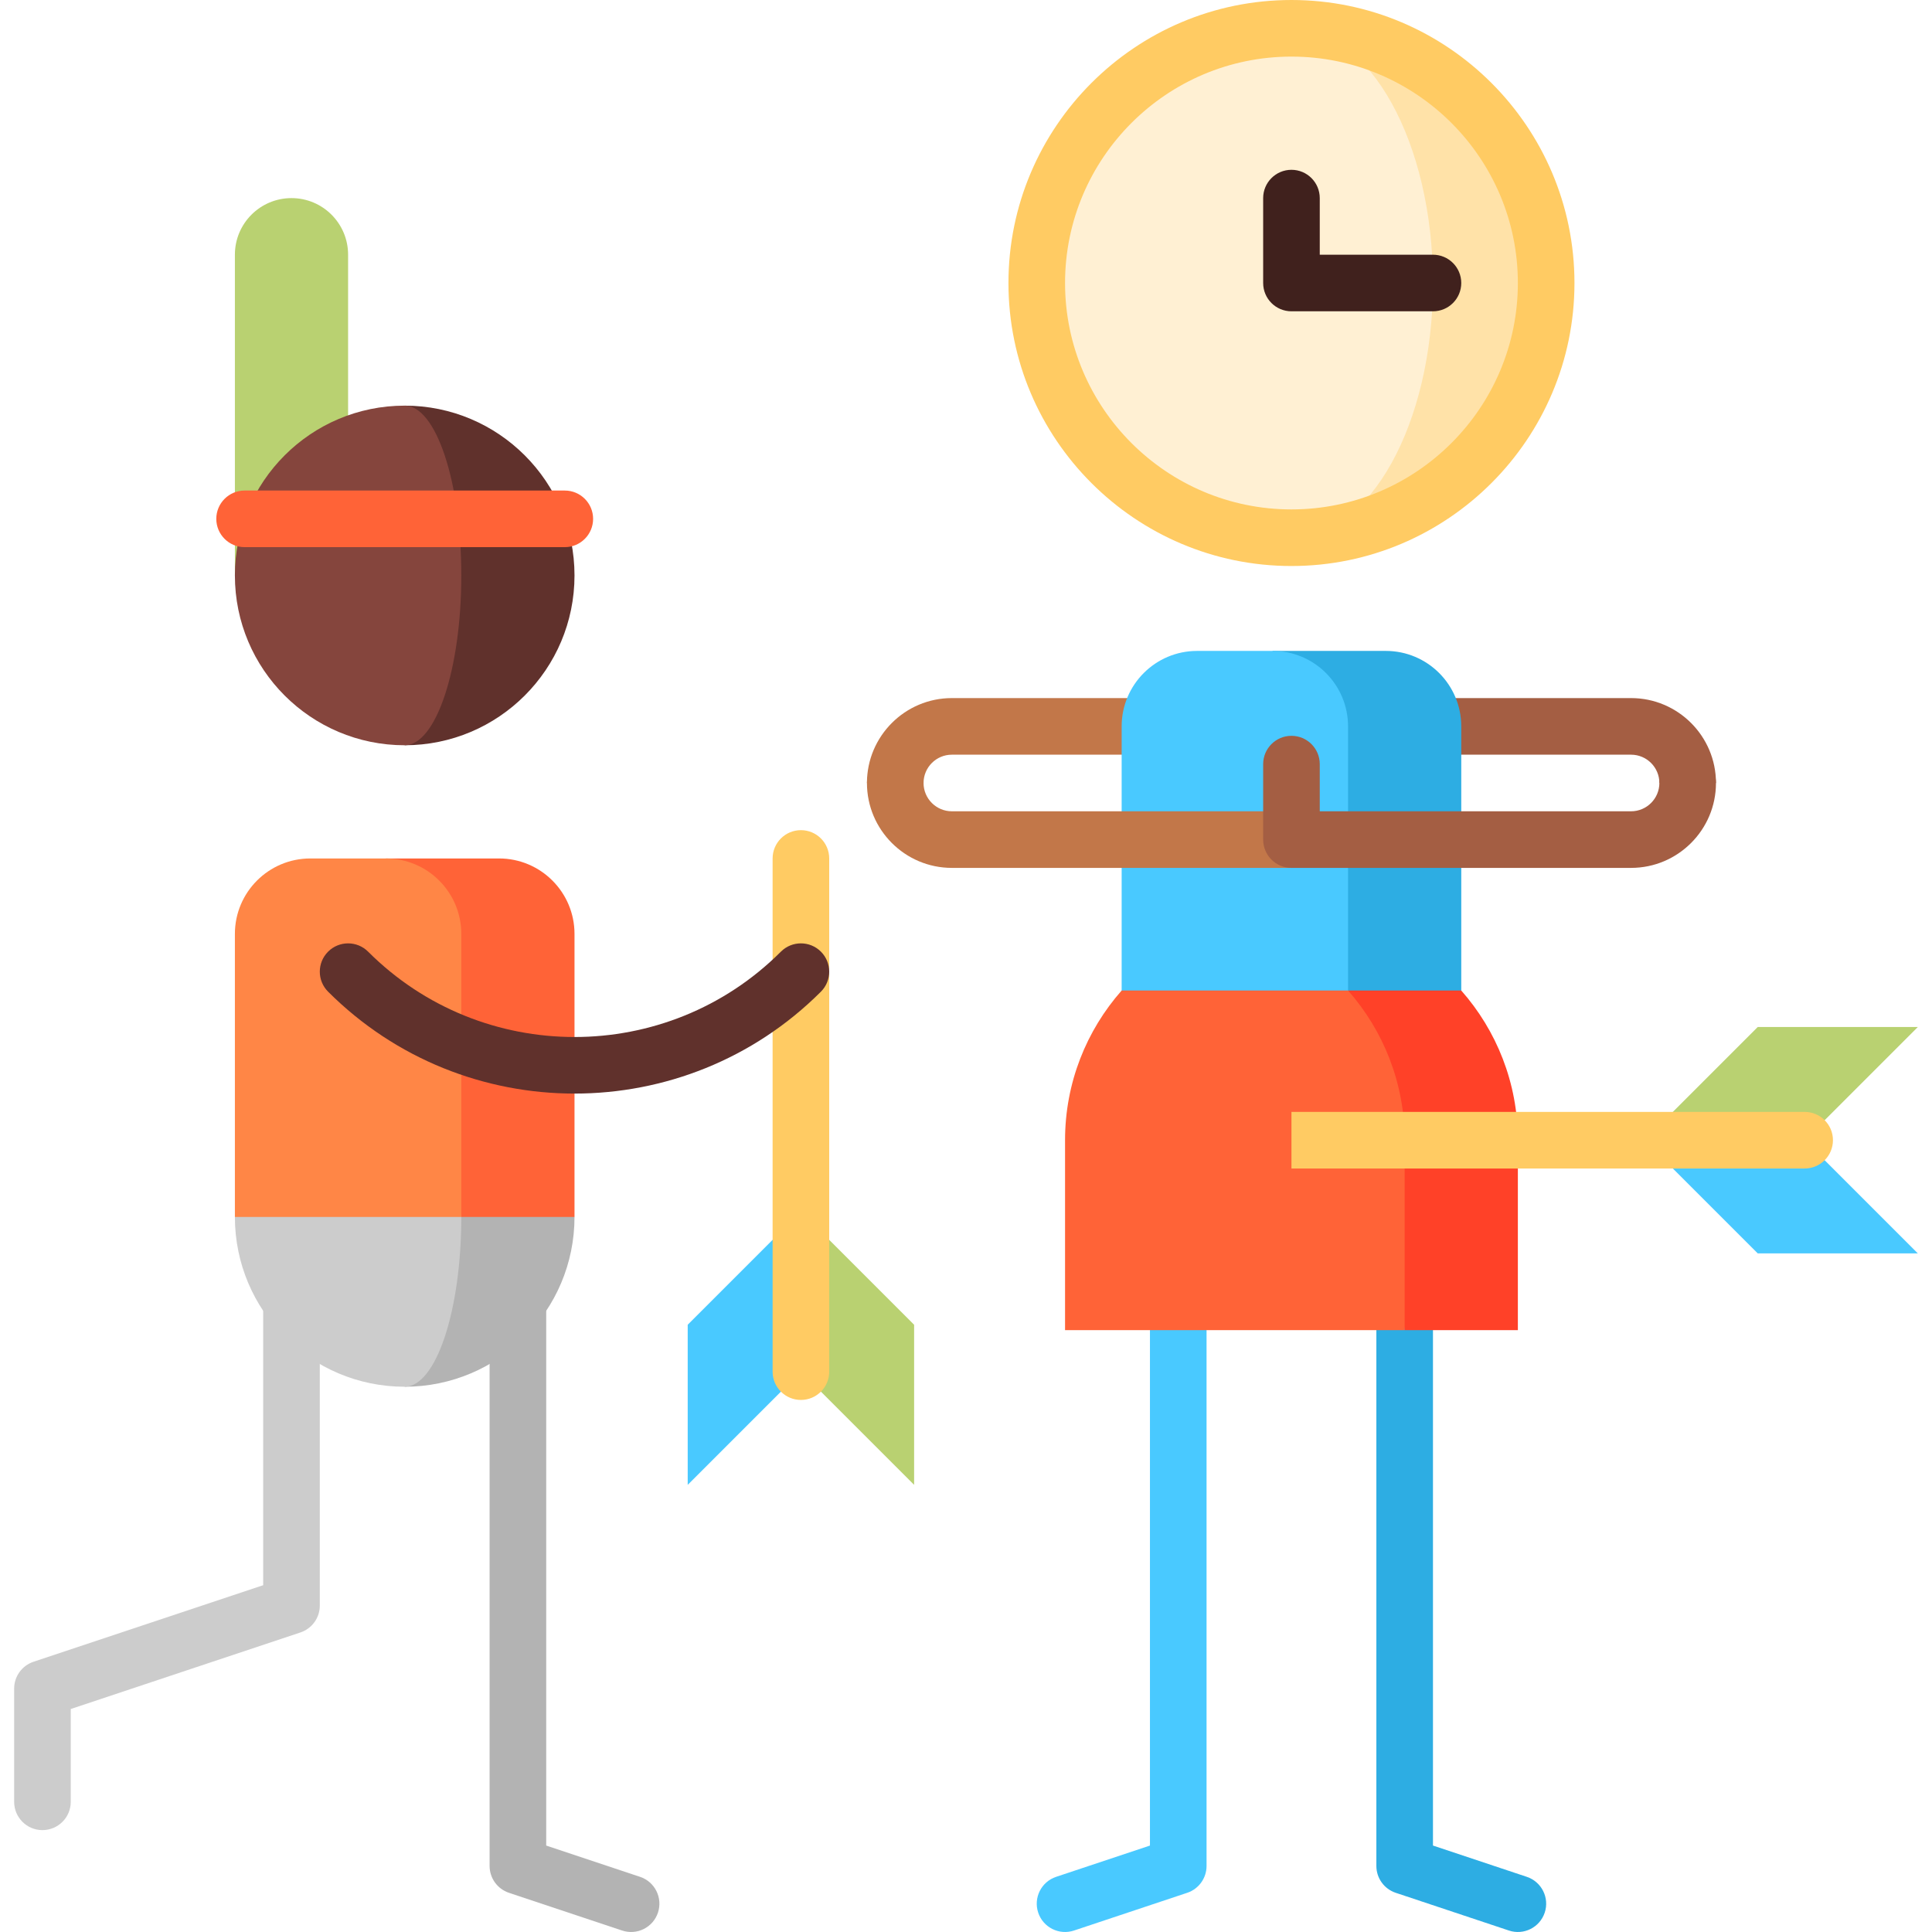
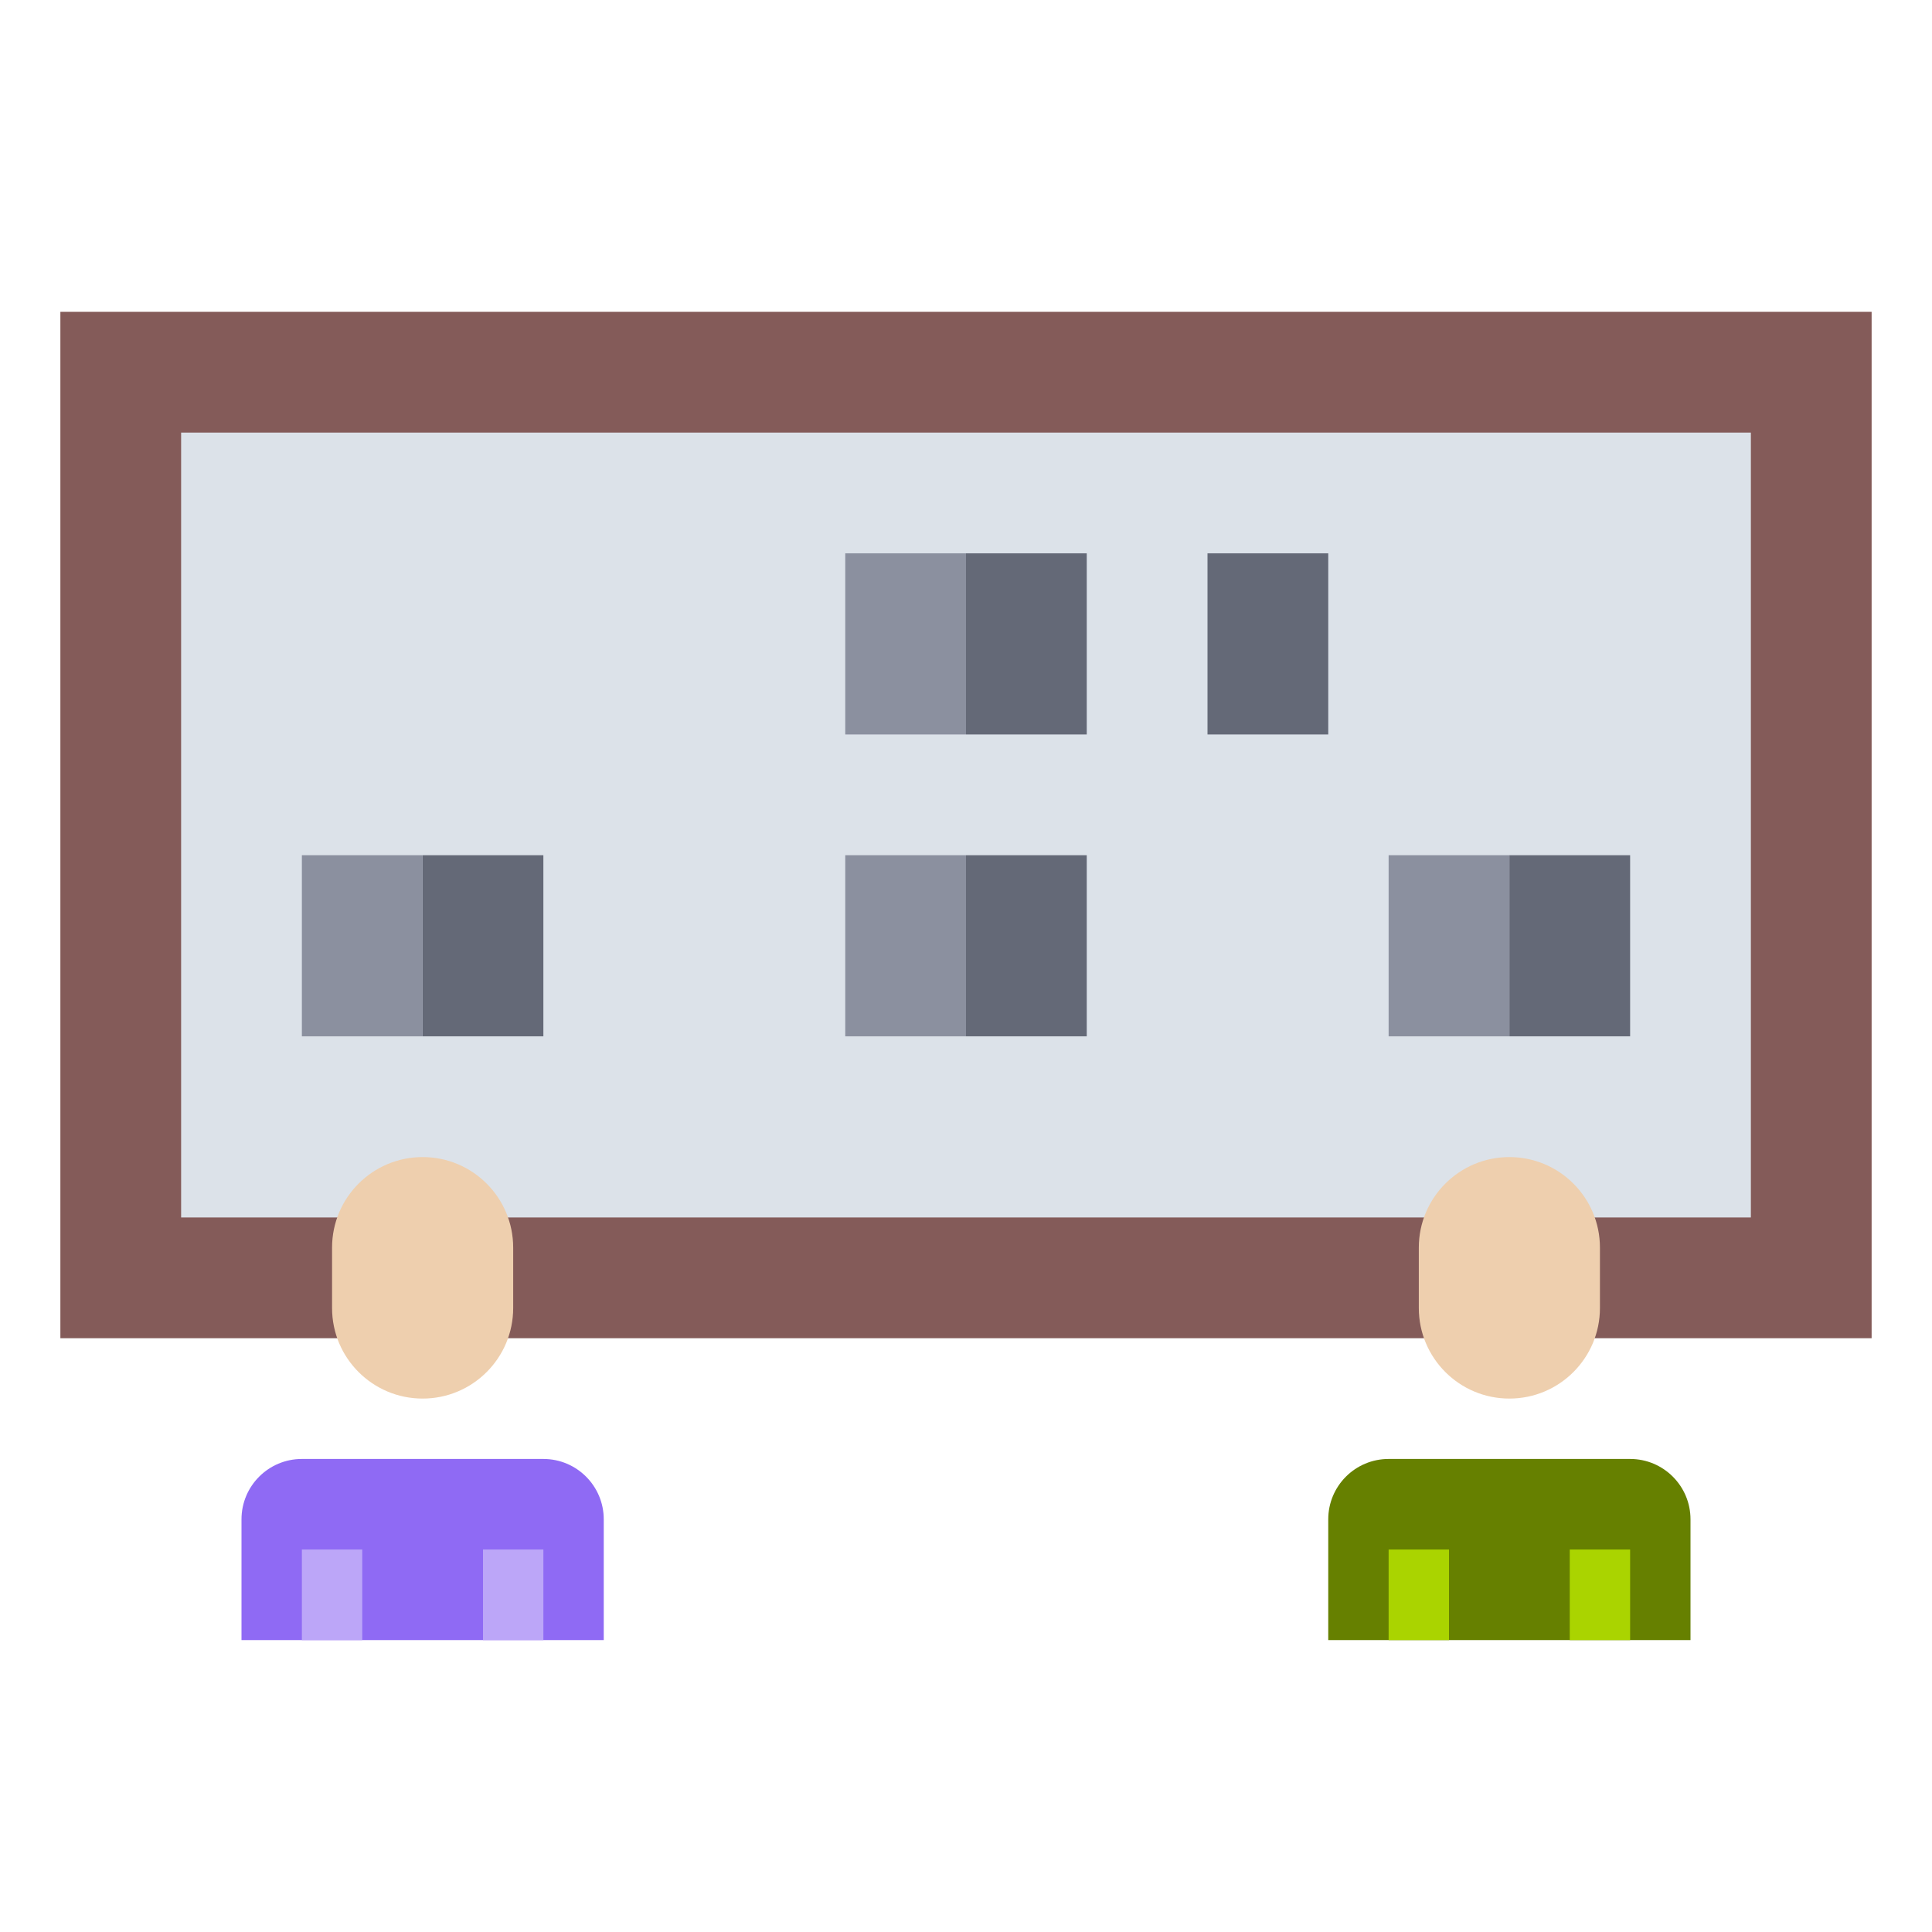
- <svg xmlns="http://www.w3.org/2000/svg" version="1.1" id="Capa_1" x="0px" y="0px" viewBox="0 0 512 512" style="enable-background:new 0 0 512 512;" xml:space="preserve">
-   <path style="fill:#B3B3B3;" d="M144.75,322.5v166.592l24.872,8.291c3.929,1.31,6.049,5.558,4.743,9.486  c-1.31,3.93-5.558,6.054-9.487,4.744l-30-10c-3.063-1.021-5.128-3.888-5.128-7.115V322.5H144.75z" />
-   <path style="fill:#C27749;" d="M244.75,207.5h-15c0-12.407,10.094-22.5,22.5-22.5h90v15h-90  C248.114,200,244.75,203.364,244.75,207.5z" />
-   <path style="fill:#A45E43;" d="M454.75,207.5h-15c0-4.136-3.364-7.5-7.5-7.5h-90v-15h90C444.656,185,454.75,195.093,454.75,207.5z" />
-   <path style="fill:#CCCCCC;" d="M69.75,336.032v84.062L8.878,440.385c-3.063,1.021-5.128,3.887-5.128,7.115v30  c0,4.142,3.358,7.5,7.5,7.5s7.5-3.358,7.5-7.5v-24.594l60.872-20.291c3.063-1.021,5.128-3.887,5.128-7.115v-89.468L69.75,336.032  L69.75,336.032z" />
-   <path style="fill:#2DADE3;" d="M404.623,497.383l-24.872-8.291V282.498h-15v212c0,3.228,2.065,6.094,5.128,7.115l30,10  c3.93,1.31,8.178-0.814,9.487-4.744C410.672,502.94,408.552,498.692,404.623,497.383z" />
-   <path style="fill:#49C9FF;" d="M279.877,497.383l24.872-8.291V282.498h15v212c0,3.228-2.065,6.094-5.128,7.115l-30,10  c-3.93,1.31-8.178-0.814-9.487-4.744C273.828,502.94,275.948,498.692,279.877,497.383z" />
-   <polygon style="fill:#B9D171;" points="242.25,351.074 242.25,393.5 212.25,363.5 197.25,363.5 212.25,321.074 " />
-   <polygon style="fill:#49C9FF;" points="182.25,351.074 182.25,393.5 212.25,363.5 212.25,321.074 " />
-   <polygon style="fill:#B9D171;" points="465.824,272.165 508.25,272.165 478.25,302.165 478.25,317.165 435.824,302.165 " />
-   <polygon style="fill:#49C9FF;" points="465.824,332.165 508.25,332.165 478.25,302.165 435.824,302.165 " />
-   <path style="fill:#B9D171;" d="M77.25,52.5c-8.284,0-15,6.716-15,15v85h30v-85C92.25,59.216,85.534,52.5,77.25,52.5z" />
-   <path style="fill:#60312C;" d="M107.25,107.5v90c24.853,0,45-20.147,45-45S132.103,107.5,107.25,107.5z" />
-   <path style="fill:#85453D;" d="M122.25,152.5c0-24.853-6.716-45-15-45c-24.853,0-45,20.147-45,45s20.147,45,45,45  C115.534,197.5,122.25,177.353,122.25,152.5z" />
-   <path style="fill:#B3B3B3;" d="M107.25,277.5v90c24.853,0,45-20.147,45-45L107.25,277.5z" />
-   <path style="fill:#CCCCCC;" d="M122.25,322.5l-15-45l-45,45c0,24.853,20.147,45,45,45C115.534,367.5,122.25,347.353,122.25,322.5z" />
-   <path style="fill:#FF6337;" d="M132.25,227.5h-30l20,95h30v-75C152.25,236.454,143.296,227.5,132.25,227.5z" />
-   <path style="fill:#FF8646;" d="M102.25,227.5h-20c-11.046,0-20,8.954-20,20v75h60v-75C122.25,236.454,113.296,227.5,102.25,227.5z" />
-   <path style="fill:#FF6337;" d="M149.679,145H64.821c-4.142,0-7.5-3.358-7.5-7.5s3.358-7.5,7.5-7.5h84.858c4.142,0,7.5,3.358,7.5,7.5  S153.821,145,149.679,145z" />
-   <path style="fill:#2DADE3;" d="M367.25,172.5h-30v120h50v-100C387.25,181.454,378.296,172.5,367.25,172.5z" />
-   <path style="fill:#49C9FF;" d="M337.25,172.5h-20c-11.046,0-20,8.954-20,20v100h60v-100C357.25,181.454,348.296,172.5,337.25,172.5z  " />
-   <path style="fill:#FF4128;" d="M387.25,262.5h-30l15,90h30v-50.335C402.25,286.954,396.579,273.075,387.25,262.5z" />
-   <path style="fill:#FF6337;" d="M357.25,262.5h-60c-9.329,10.575-15,24.454-15,39.665V352.5h90v-50.335  C372.25,286.954,366.579,273.075,357.25,262.5z" />
-   <path style="fill:#C27749;" d="M342.25,230h-90c-12.406,0-22.5-10.093-22.5-22.5c0-4.142,3.357-7.5,7.5-7.5s7.5,3.358,7.5,7.5  c0,4.136,3.364,7.5,7.5,7.5h90c4.143,0,7.5,3.358,7.5,7.5S346.393,230,342.25,230z" />
-   <path style="fill:#A45E43;" d="M432.25,230h-90c-4.143,0-7.5-3.358-7.5-7.5v-20c0-4.142,3.357-7.5,7.5-7.5s7.5,3.358,7.5,7.5V215  h82.5c4.136,0,7.5-3.364,7.5-7.5c0-4.142,3.357-7.5,7.5-7.5s7.5,3.358,7.5,7.5C454.75,219.907,444.656,230,432.25,230z" />
-   <path style="fill:#FFE2A8;" d="M342.25,7.5v135c37.279,0,67.5-30.221,67.5-67.5S379.529,7.5,342.25,7.5z" />
-   <path style="fill:#FFF0D3;" d="M379.75,75c0-37.279-16.789-67.5-37.5-67.5c-37.279,0-67.5,30.221-67.5,67.5s30.221,67.5,67.5,67.5  C362.961,142.5,379.75,112.279,379.75,75z" />
-   <path style="fill:#FFCB63;" d="M342.25,150c-41.355,0-75-33.645-75-75s33.645-75,75-75s75,33.645,75,75S383.605,150,342.25,150z   M342.25,15c-33.084,0-60,26.916-60,60s26.916,60,60,60s60-26.916,60-60S375.334,15,342.25,15z" />
-   <path style="fill:#40211D;" d="M379.75,82.5h-37.5c-4.142,0-7.5-3.358-7.5-7.5V52.5c0-4.142,3.358-7.5,7.5-7.5s7.5,3.358,7.5,7.5v15  h30c4.142,0,7.5,3.358,7.5,7.5S383.892,82.5,379.75,82.5z" />
-   <g>
-     <path style="fill:#FFCB63;" d="M342.25,294.665h136c4.142,0,7.5,3.358,7.5,7.5s-3.358,7.5-7.5,7.5h-136" />
-     <path style="fill:#FFCB63;" d="M212.25,371c-4.142,0-7.5-3.358-7.5-7.5v-136c0-4.142,3.358-7.5,7.5-7.5s7.5,3.358,7.5,7.5v136   C219.75,367.642,216.392,371,212.25,371z" />
+ <svg xmlns="http://www.w3.org/2000/svg" id="Layer_3" enable-background="new 0 0 64 64" height="512" viewBox="0 0 64 64" width="512" version="1.1">
+   <defs id="defs79" />
+   <g id="g74">
+     <path d="m 2,10.33 h 60 v 34 H 2 Z" id="path12" style="fill:#845b59" />
+     <path d="m 6,14.33 h 52 v 26 H 6 Z" id="path14" style="fill:#dce2e9" />
+     <path d="m 44,54.33 v -4 c 0,-1.105 0.895,-2 2,-2 h 8 c 1.105,0 2,0.895 2,2 v 4 z" id="path28" style="fill:#668000" />
+     <g id="g32" transform="translate(0,-7.670311)">
+       <path d="m 52,59 h 2 v 3 h -2 z" id="path30" style="fill:#aad400" />
+     </g>
+     <g id="g36" transform="translate(0,-7.670311)">
+       <path d="m 46,59 h 2 v 3 h -2 z" id="path34" style="fill:#aad400" />
+     </g>
+     <path d="m 8,54.33 v -4 c 0,-1.105 0.895,-2 2,-2 h 8 c 1.105,0 2,0.895 2,2 v 4 z" id="path38" style="fill:#8f6af4" />
+     <g id="g42" transform="translate(0,-7.670311)">
+       <path d="m 16,59 h 2 v 3 h -2 z" id="path40" style="fill:#bca6f8" />
+     </g>
+     <g id="g46" transform="translate(0,-7.670311)">
+       <path d="m 10,59 h 2 v 3 h -2 z" id="path44" style="fill:#bca6f8" />
+     </g>
+     <g id="g54" transform="translate(0,-7.670311)" style="fill:#eecfae">
+       <path d="m 14,46 c 1.657,0 3,1.343 3,3 v 2 c 0,1.657 -1.343,3 -3,3 -1.657,0 -3,-1.343 -3,-3 v -2 c 0,-1.657 1.343,-3 3,-3 z" id="path50" />
+       <path d="m 50,46 c 1.657,0 3,1.343 3,3 v 2 c 0,1.657 -1.343,3 -3,3 -1.657,0 -3,-1.343 -3,-3 v -2 c 0,-1.657 1.343,-3 3,-3 z" id="path52" />
+     </g>
+     <path d="m 40,18.33 h 4 v 6 h -4 z" id="path56" style="fill:#646977" />
+     <path d="m 32,18.33 h 4 v 6 h -4 z" id="path58" style="fill:#646977" />
+     <path d="m 28,18.33 h 4 v 6 h -4 z" id="path60" style="fill:#8b909f" />
+     <path d="m 32,28.33 h 4 v 6 h -4 z" id="path62" style="fill:#646977" />
+     <path d="m 28,28.33 h 4 v 6 h -4 z" id="path64" style="fill:#8b909f" />
+     <path d="m 14,28.33 h 4 v 6 h -4 z" id="path66" style="fill:#646977" />
+     <path d="m 10,28.33 h 4 v 6 h -4 z" id="path68" style="fill:#8b909f" />
+     <path d="m 50,28.33 h 4 v 6 h -4 z" id="path70" style="fill:#646977" />
+     <path d="m 46,28.33 h 4 v 6 h -4 z" id="path72" style="fill:#8b909f" />
  </g>
-   <path style="fill:#60312C;" d="M152.25,289.81c-23.649,0-47.299-9.002-65.303-27.006c-2.929-2.929-2.929-7.678,0-10.606  c2.929-2.929,7.678-2.929,10.606,0c30.16,30.16,79.233,30.16,109.394,0c2.929-2.929,7.678-2.929,10.606,0  c2.929,2.929,2.929,7.678,0,10.606C199.549,280.808,175.899,289.81,152.25,289.81z" />
-   <g>
- </g>
-   <g>
- </g>
-   <g>
- </g>
-   <g>
- </g>
-   <g>
- </g>
-   <g>
- </g>
-   <g>
- </g>
-   <g>
- </g>
-   <g>
- </g>
-   <g>
- </g>
-   <g>
- </g>
-   <g>
- </g>
-   <g>
- </g>
-   <g>
- </g>
-   <g>
- </g>
</svg>
